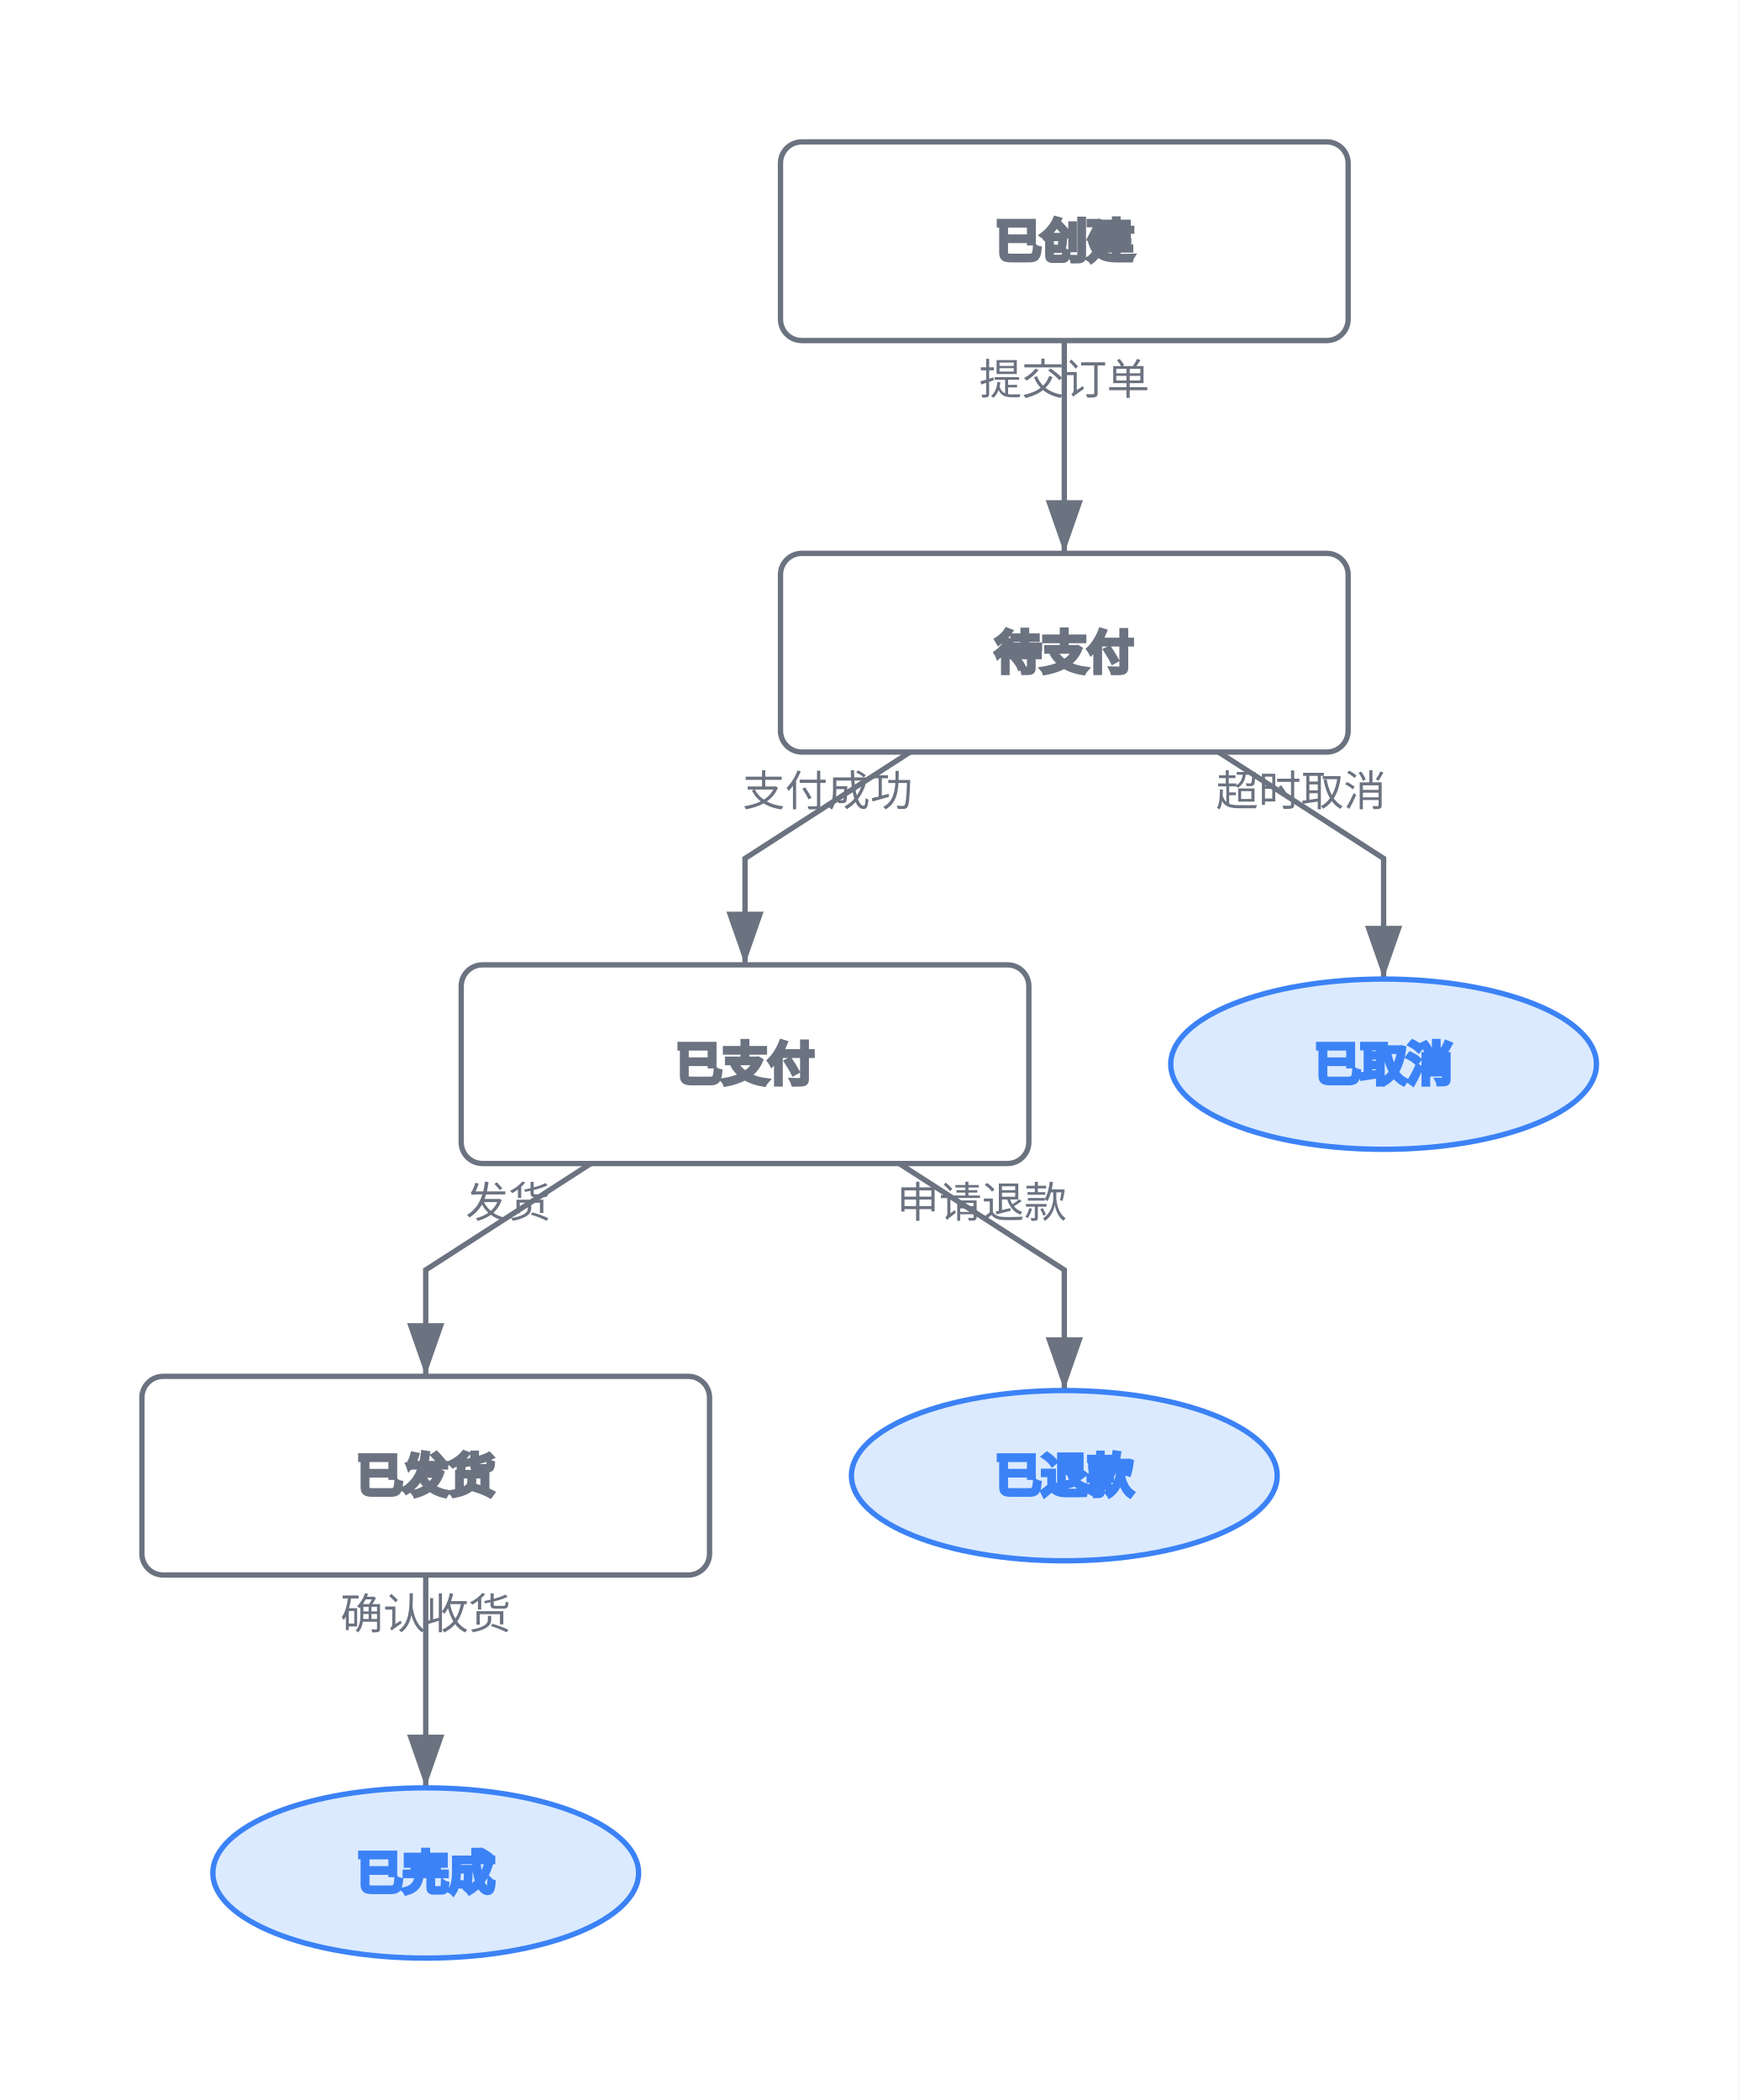
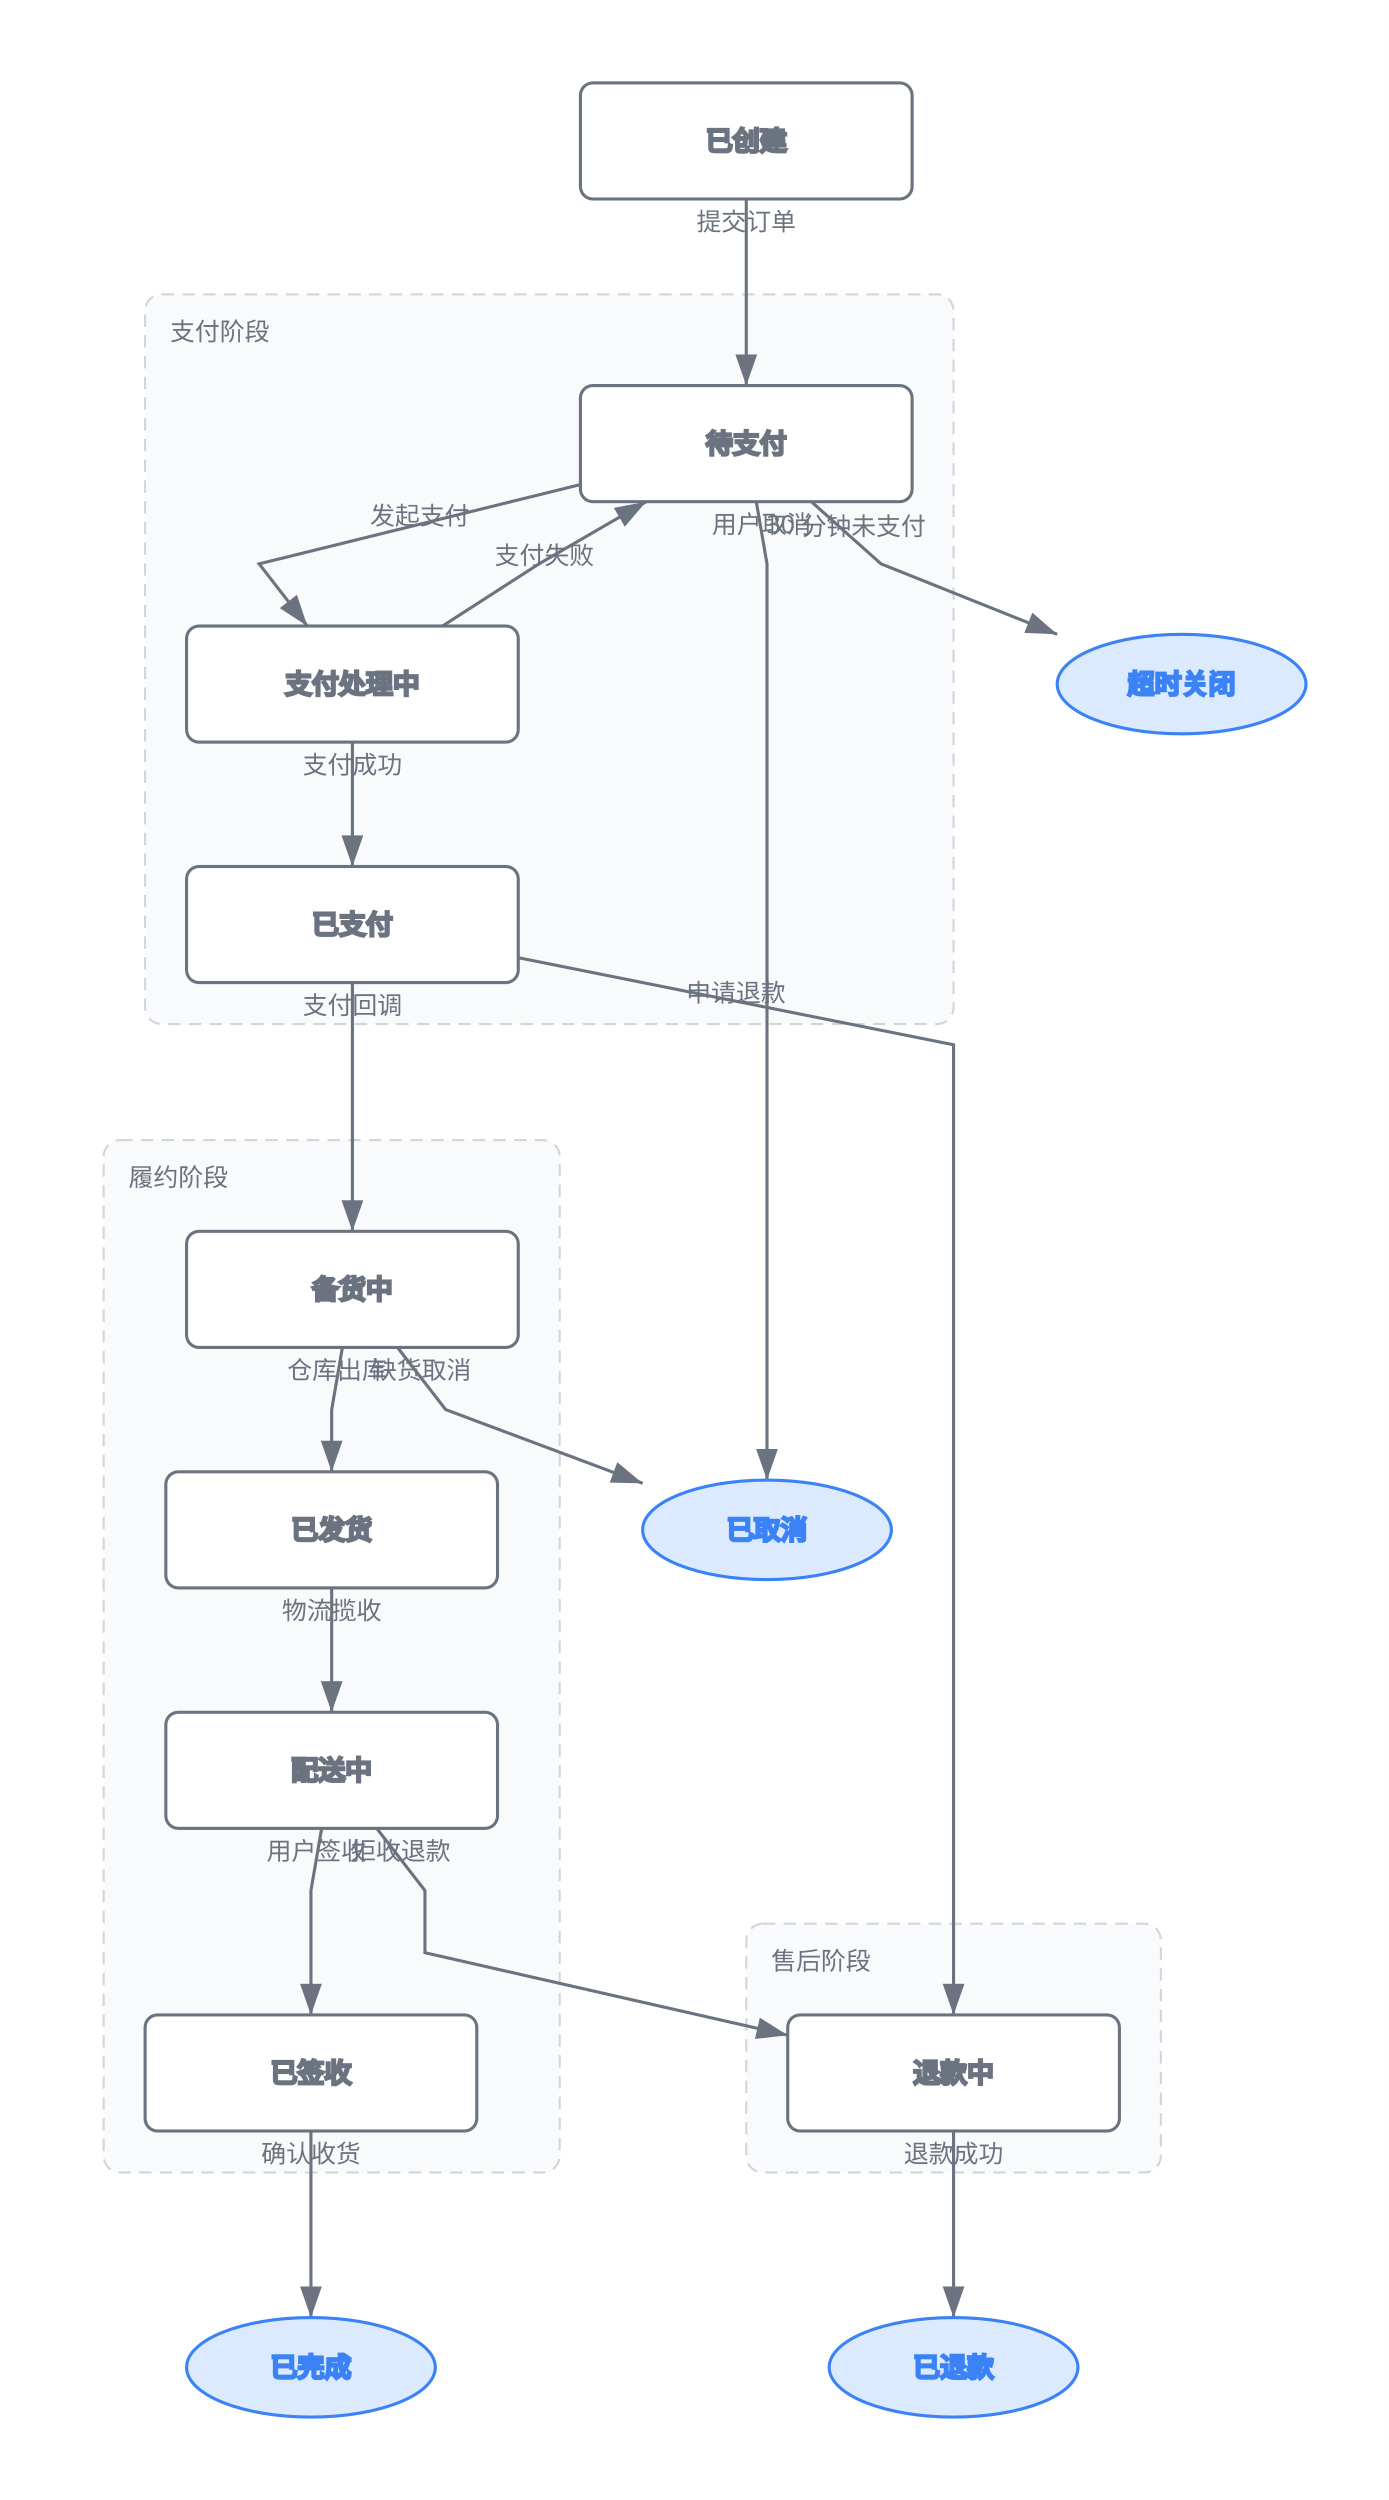
- <svg xmlns="http://www.w3.org/2000/svg" width="490" height="592" viewBox="0 0 490 592">
+ <svg xmlns="http://www.w3.org/2000/svg" width="670" height="1206" viewBox="0 0 670 1206">
  <defs>
    <marker id="arrowhead" markerWidth="10" markerHeight="7" refX="10" refY="3.5" orient="auto">
      <polygon points="0 0, 10 3.5, 0 7" fill="#6b7280" />
    </marker>
+     <marker id="arrowhead-purple" markerWidth="10" markerHeight="7" refX="10" refY="3.5" orient="auto">
+       <polygon points="0 0, 10 3.5, 0 7" fill="#7c3aed" />
+     </marker>
  </defs>
-   <rect x="0" y="0" width="490" height="592" fill="#ffffff" />
-   <g class="lgdl-edge">
-     <path d="M 300,96 L 300,126 L 300,156" fill="none" stroke="#6b7280" stroke-width="1.5" marker-end="url(#arrowhead)" />
-     <text x="300" y="107" font-family="'Segoe UI', 'PingFang SC', 'Microsoft YaHei', sans-serif" font-size="12" fill="#6b7280" text-anchor="middle" dominant-baseline="middle">提交订单</text>
+   <rect x="0" y="0" width="670" height="1206" fill="#ffffff" />
+   <g class="lgdl-group">
+     <rect x="70" y="142" width="390" height="352" rx="8" fill="#f9fafb" stroke="#d1d5db" stroke-dasharray="6 4" />
+     <text x="82" y="160" font-family="'Segoe UI', 'PingFang SC', 'Microsoft YaHei', sans-serif" font-size="12" fill="#6b7280" text-anchor="start" dominant-baseline="middle">支付阶段</text>
+   </g>
+   <g class="lgdl-group">
+     <rect x="50" y="550" width="220" height="498" rx="8" fill="#f9fafb" stroke="#d1d5db" stroke-dasharray="6 4" />
+     <text x="62" y="568" font-family="'Segoe UI', 'PingFang SC', 'Microsoft YaHei', sans-serif" font-size="12" fill="#6b7280" text-anchor="start" dominant-baseline="middle">履约阶段</text>
+   </g>
+   <g class="lgdl-group">
+     <rect x="360" y="928" width="200" height="120" rx="8" fill="#f9fafb" stroke="#d1d5db" stroke-dasharray="6 4" />
+     <text x="372" y="946" font-family="'Segoe UI', 'PingFang SC', 'Microsoft YaHei', sans-serif" font-size="12" fill="#6b7280" text-anchor="start" dominant-baseline="middle">售后阶段</text>
  </g>
  <g class="lgdl-edge">
-     <path d="M 256.552,212 L 210,242 L 210,272" fill="none" stroke="#6b7280" stroke-width="1.5" marker-end="url(#arrowhead)" />
-     <text x="233.276" y="223" font-family="'Segoe UI', 'PingFang SC', 'Microsoft YaHei', sans-serif" font-size="12" fill="#6b7280" text-anchor="middle" dominant-baseline="middle">支付成功</text>
+     <path d="M 360,96 L 360,126 L 360,156 L 360,186" fill="none" stroke="#6b7280" stroke-width="1.5" marker-end="url(#arrowhead)" />
+     <text x="360" y="107" font-family="'Segoe UI', 'PingFang SC', 'Microsoft YaHei', sans-serif" font-size="12" fill="#6b7280" text-anchor="middle" dominant-baseline="middle">提交订单</text>
  </g>
  <g class="lgdl-edge">
-     <path d="M 343.448,212 L 390,242 L 390,276" fill="none" stroke="#6b7280" stroke-width="1.5" marker-end="url(#arrowhead)" />
-     <text x="366.724" y="223" font-family="'Segoe UI', 'PingFang SC', 'Microsoft YaHei', sans-serif" font-size="12" fill="#6b7280" text-anchor="middle" dominant-baseline="middle">超时取消</text>
+     <path d="M 280,233.745 L 125,272 L 148.276,302" fill="none" stroke="#6b7280" stroke-width="1.5" marker-end="url(#arrowhead)" />
+     <text x="202.5" y="248.872" font-family="'Segoe UI', 'PingFang SC', 'Microsoft YaHei', sans-serif" font-size="12" fill="#6b7280" text-anchor="middle" dominant-baseline="middle">发起支付</text>
  </g>
  <g class="lgdl-edge">
-     <path d="M 166.552,328 L 120,358 L 120,388" fill="none" stroke="#6b7280" stroke-width="1.5" marker-end="url(#arrowhead)" />
-     <text x="143.276" y="339" font-family="'Segoe UI', 'PingFang SC', 'Microsoft YaHei', sans-serif" font-size="12" fill="#6b7280" text-anchor="middle" dominant-baseline="middle">发货</text>
+     <path d="M 170,358 L 170,388 L 170,418" fill="none" stroke="#6b7280" stroke-width="1.5" marker-end="url(#arrowhead)" />
+     <text x="170" y="369" font-family="'Segoe UI', 'PingFang SC', 'Microsoft YaHei', sans-serif" font-size="12" fill="#6b7280" text-anchor="middle" dominant-baseline="middle">支付成功</text>
  </g>
  <g class="lgdl-edge">
-     <path d="M 120,444 L 120,474 L 120,504" fill="none" stroke="#6b7280" stroke-width="1.5" marker-end="url(#arrowhead)" />
-     <text x="120" y="455" font-family="'Segoe UI', 'PingFang SC', 'Microsoft YaHei', sans-serif" font-size="12" fill="#6b7280" text-anchor="middle" dominant-baseline="middle">确认收货</text>
+     <path d="M 213.448,302 L 260,272 L 311.724,242" fill="none" stroke="#6b7280" stroke-width="1.5" marker-end="url(#arrowhead)" />
+     <text x="262.586" y="268" font-family="'Segoe UI', 'PingFang SC', 'Microsoft YaHei', sans-serif" font-size="12" fill="#6b7280" text-anchor="middle" dominant-baseline="middle">支付失败</text>
  </g>
  <g class="lgdl-edge">
-     <path d="M 253.448,328 L 300,358 L 300,392" fill="none" stroke="#6b7280" stroke-width="1.5" marker-end="url(#arrowhead)" />
-     <text x="276.724" y="339" font-family="'Segoe UI', 'PingFang SC', 'Microsoft YaHei', sans-serif" font-size="12" fill="#6b7280" text-anchor="middle" dominant-baseline="middle">申请退款</text>
+     <path d="M 391.379,242 L 425,272 L 510,306" fill="none" stroke="#6b7280" stroke-width="1.5" marker-end="url(#arrowhead)" />
+     <text x="408.19" y="253" font-family="'Segoe UI', 'PingFang SC', 'Microsoft YaHei', sans-serif" font-size="12" fill="#6b7280" text-anchor="middle" dominant-baseline="middle">30 分钟未支付</text>
+   </g>
+   <g class="lgdl-edge">
+     <path d="M 364.828,242 L 370,272 L 370,330 L 370,388 L 370,446 L 370,504 L 370,534 L 370,564 L 370,622 L 370,680 L 370,714" fill="none" stroke="#6b7280" stroke-width="1.5" marker-end="url(#arrowhead)" />
+     <text x="367.414" y="253" font-family="'Segoe UI', 'PingFang SC', 'Microsoft YaHei', sans-serif" font-size="12" fill="#6b7280" text-anchor="middle" dominant-baseline="middle">用户取消</text>
+   </g>
+   <g class="lgdl-edge">
+     <path d="M 170,474 L 170,504 L 170,534 L 170,564 L 170,594" fill="none" stroke="#6b7280" stroke-width="1.5" marker-end="url(#arrowhead)" />
+     <text x="170" y="485" font-family="'Segoe UI', 'PingFang SC', 'Microsoft YaHei', sans-serif" font-size="12" fill="#6b7280" text-anchor="middle" dominant-baseline="middle">支付回调</text>
+   </g>
+   <g class="lgdl-edge">
+     <path d="M 165.172,650 L 160,680 L 160,710" fill="none" stroke="#6b7280" stroke-width="1.5" marker-end="url(#arrowhead)" />
+     <text x="162.586" y="661" font-family="'Segoe UI', 'PingFang SC', 'Microsoft YaHei', sans-serif" font-size="12" fill="#6b7280" text-anchor="middle" dominant-baseline="middle">仓库出库</text>
+   </g>
+   <g class="lgdl-edge">
+     <path d="M 191.724,650 L 215,680 L 310,715.548" fill="none" stroke="#6b7280" stroke-width="1.5" marker-end="url(#arrowhead)" />
+     <text x="203.362" y="661" font-family="'Segoe UI', 'PingFang SC', 'Microsoft YaHei', sans-serif" font-size="12" fill="#6b7280" text-anchor="middle" dominant-baseline="middle">缺货取消</text>
+   </g>
+   <g class="lgdl-edge">
+     <path d="M 160,766 L 160,796 L 160,826" fill="none" stroke="#6b7280" stroke-width="1.5" marker-end="url(#arrowhead)" />
+     <text x="160" y="777" font-family="'Segoe UI', 'PingFang SC', 'Microsoft YaHei', sans-serif" font-size="12" fill="#6b7280" text-anchor="middle" dominant-baseline="middle">物流揽收</text>
+   </g>
+   <g class="lgdl-edge">
+     <path d="M 155.172,882 L 150,912 L 150,942 L 150,972" fill="none" stroke="#6b7280" stroke-width="1.5" marker-end="url(#arrowhead)" />
+     <text x="152.586" y="893" font-family="'Segoe UI', 'PingFang SC', 'Microsoft YaHei', sans-serif" font-size="12" fill="#6b7280" text-anchor="middle" dominant-baseline="middle">用户签收</text>
+   </g>
+   <g class="lgdl-edge">
+     <path d="M 150,1028 L 150,1058 L 150,1088 L 150,1118" fill="none" stroke="#6b7280" stroke-width="1.5" marker-end="url(#arrowhead)" />
+     <text x="150" y="1039" font-family="'Segoe UI', 'PingFang SC', 'Microsoft YaHei', sans-serif" font-size="12" fill="#6b7280" text-anchor="middle" dominant-baseline="middle">确认收货</text>
+   </g>
+   <g class="lgdl-edge">
+     <path d="M 250,462 L 460,504 L 460,534 L 460,564 L 460,622 L 460,680 L 460,738 L 460,796 L 460,854 L 460,912 L 460,942 L 460,972" fill="none" stroke="#6b7280" stroke-width="1.5" marker-end="url(#arrowhead)" />
+     <text x="355" y="479" font-family="'Segoe UI', 'PingFang SC', 'Microsoft YaHei', sans-serif" font-size="12" fill="#6b7280" text-anchor="middle" dominant-baseline="middle">申请退款</text>
+   </g>
+   <g class="lgdl-edge">
+     <path d="M 181.724,882 L 205,912 L 205,942 L 380,981.804" fill="none" stroke="#6b7280" stroke-width="1.5" marker-end="url(#arrowhead)" />
+     <text x="193.362" y="893" font-family="'Segoe UI', 'PingFang SC', 'Microsoft YaHei', sans-serif" font-size="12" fill="#6b7280" text-anchor="middle" dominant-baseline="middle">拒收退款</text>
+   </g>
+   <g class="lgdl-edge">
+     <path d="M 460,1028 L 460,1058 L 460,1088 L 460,1118" fill="none" stroke="#6b7280" stroke-width="1.5" marker-end="url(#arrowhead)" />
+     <text x="460" y="1039" font-family="'Segoe UI', 'PingFang SC', 'Microsoft YaHei', sans-serif" font-size="12" fill="#6b7280" text-anchor="middle" dominant-baseline="middle">退款成功</text>
  </g>
  <g class="lgdl-node" fill="#ffffff" stroke="#6b7280" stroke-width="1.5">
-     <rect x="220" y="40" width="160" height="56" rx="6" ry="6" />
-     <text x="300" y="68" font-family="'Segoe UI', 'PingFang SC', 'Microsoft YaHei', sans-serif" font-size="13" fill="#1f2937" text-anchor="middle" dominant-baseline="middle">已创建</text>
+     <rect x="280" y="40" width="160" height="56" rx="6" ry="6" />
+     <text x="360" y="68" font-family="'Segoe UI', 'PingFang SC', 'Microsoft YaHei', sans-serif" font-size="13" fill="#1f2937" text-anchor="middle" dominant-baseline="middle">已创建</text>
  </g>
  <g class="lgdl-node" fill="#ffffff" stroke="#6b7280" stroke-width="1.5">
-     <rect x="220" y="156" width="160" height="56" rx="6" ry="6" />
-     <text x="300" y="184" font-family="'Segoe UI', 'PingFang SC', 'Microsoft YaHei', sans-serif" font-size="13" fill="#1f2937" text-anchor="middle" dominant-baseline="middle">待支付</text>
+     <rect x="280" y="186" width="160" height="56" rx="6" ry="6" />
+     <text x="360" y="214" font-family="'Segoe UI', 'PingFang SC', 'Microsoft YaHei', sans-serif" font-size="13" fill="#1f2937" text-anchor="middle" dominant-baseline="middle">待支付</text>
  </g>
  <g class="lgdl-node" fill="#ffffff" stroke="#6b7280" stroke-width="1.5">
-     <rect x="130" y="272" width="160" height="56" rx="6" ry="6" />
-     <text x="210" y="300" font-family="'Segoe UI', 'PingFang SC', 'Microsoft YaHei', sans-serif" font-size="13" fill="#1f2937" text-anchor="middle" dominant-baseline="middle">已支付</text>
+     <rect x="90" y="302" width="160" height="56" rx="6" ry="6" />
+     <text x="170" y="330" font-family="'Segoe UI', 'PingFang SC', 'Microsoft YaHei', sans-serif" font-size="13" fill="#1f2937" text-anchor="middle" dominant-baseline="middle">支付处理中</text>
  </g>
  <g class="lgdl-node" fill="#ffffff" stroke="#6b7280" stroke-width="1.5">
-     <rect x="40" y="388" width="160" height="56" rx="6" ry="6" />
-     <text x="120" y="416" font-family="'Segoe UI', 'PingFang SC', 'Microsoft YaHei', sans-serif" font-size="13" fill="#1f2937" text-anchor="middle" dominant-baseline="middle">已发货</text>
+     <rect x="90" y="418" width="160" height="56" rx="6" ry="6" />
+     <text x="170" y="446" font-family="'Segoe UI', 'PingFang SC', 'Microsoft YaHei', sans-serif" font-size="13" fill="#1f2937" text-anchor="middle" dominant-baseline="middle">已支付</text>
+   </g>
+   <g class="lgdl-node" fill="#ffffff" stroke="#6b7280" stroke-width="1.5">
+     <rect x="90" y="594" width="160" height="56" rx="6" ry="6" />
+     <text x="170" y="622" font-family="'Segoe UI', 'PingFang SC', 'Microsoft YaHei', sans-serif" font-size="13" fill="#1f2937" text-anchor="middle" dominant-baseline="middle">备货中</text>
+   </g>
+   <g class="lgdl-node" fill="#ffffff" stroke="#6b7280" stroke-width="1.5">
+     <rect x="80" y="710" width="160" height="56" rx="6" ry="6" />
+     <text x="160" y="738" font-family="'Segoe UI', 'PingFang SC', 'Microsoft YaHei', sans-serif" font-size="13" fill="#1f2937" text-anchor="middle" dominant-baseline="middle">已发货</text>
+   </g>
+   <g class="lgdl-node" fill="#ffffff" stroke="#6b7280" stroke-width="1.5">
+     <rect x="80" y="826" width="160" height="56" rx="6" ry="6" />
+     <text x="160" y="854" font-family="'Segoe UI', 'PingFang SC', 'Microsoft YaHei', sans-serif" font-size="13" fill="#1f2937" text-anchor="middle" dominant-baseline="middle">配送中</text>
+   </g>
+   <g class="lgdl-node" fill="#ffffff" stroke="#6b7280" stroke-width="1.5">
+     <rect x="70" y="972" width="160" height="56" rx="6" ry="6" />
+     <text x="150" y="1000" font-family="'Segoe UI', 'PingFang SC', 'Microsoft YaHei', sans-serif" font-size="13" fill="#1f2937" text-anchor="middle" dominant-baseline="middle">已签收</text>
  </g>
  <g class="lgdl-node" fill="#dbeafe" stroke="#3b82f6" stroke-width="1.5">
-     <rect x="60" y="504" width="120" height="48" rx="60" ry="60" />
-     <text x="120" y="528" font-family="'Segoe UI', 'PingFang SC', 'Microsoft YaHei', sans-serif" font-size="13" fill="#1f2937" text-anchor="middle" dominant-baseline="middle">已完成</text>
+     <rect x="90" y="1118" width="120" height="48" rx="60" ry="60" />
+     <text x="150" y="1142" font-family="'Segoe UI', 'PingFang SC', 'Microsoft YaHei', sans-serif" font-size="13" fill="#1f2937" text-anchor="middle" dominant-baseline="middle">已完成</text>
  </g>
  <g class="lgdl-node" fill="#dbeafe" stroke="#3b82f6" stroke-width="1.5">
-     <rect x="330" y="276" width="120" height="48" rx="60" ry="60" />
-     <text x="390" y="300" font-family="'Segoe UI', 'PingFang SC', 'Microsoft YaHei', sans-serif" font-size="13" fill="#1f2937" text-anchor="middle" dominant-baseline="middle">已取消</text>
+     <rect x="510" y="306" width="120" height="48" rx="60" ry="60" />
+     <text x="570" y="330" font-family="'Segoe UI', 'PingFang SC', 'Microsoft YaHei', sans-serif" font-size="13" fill="#1f2937" text-anchor="middle" dominant-baseline="middle">超时关闭</text>
  </g>
  <g class="lgdl-node" fill="#dbeafe" stroke="#3b82f6" stroke-width="1.5">
-     <rect x="240" y="392" width="120" height="48" rx="60" ry="60" />
-     <text x="300" y="416" font-family="'Segoe UI', 'PingFang SC', 'Microsoft YaHei', sans-serif" font-size="13" fill="#1f2937" text-anchor="middle" dominant-baseline="middle">已退款</text>
+     <rect x="310" y="714" width="120" height="48" rx="60" ry="60" />
+     <text x="370" y="738" font-family="'Segoe UI', 'PingFang SC', 'Microsoft YaHei', sans-serif" font-size="13" fill="#1f2937" text-anchor="middle" dominant-baseline="middle">已取消</text>
+   </g>
+   <g class="lgdl-node" fill="#ffffff" stroke="#6b7280" stroke-width="1.5">
+     <rect x="380" y="972" width="160" height="56" rx="6" ry="6" />
+     <text x="460" y="1000" font-family="'Segoe UI', 'PingFang SC', 'Microsoft YaHei', sans-serif" font-size="13" fill="#1f2937" text-anchor="middle" dominant-baseline="middle">退款中</text>
+   </g>
+   <g class="lgdl-node" fill="#dbeafe" stroke="#3b82f6" stroke-width="1.5">
+     <rect x="400" y="1118" width="120" height="48" rx="60" ry="60" />
+     <text x="460" y="1142" font-family="'Segoe UI', 'PingFang SC', 'Microsoft YaHei', sans-serif" font-size="13" fill="#1f2937" text-anchor="middle" dominant-baseline="middle">已退款</text>
  </g>
</svg>
